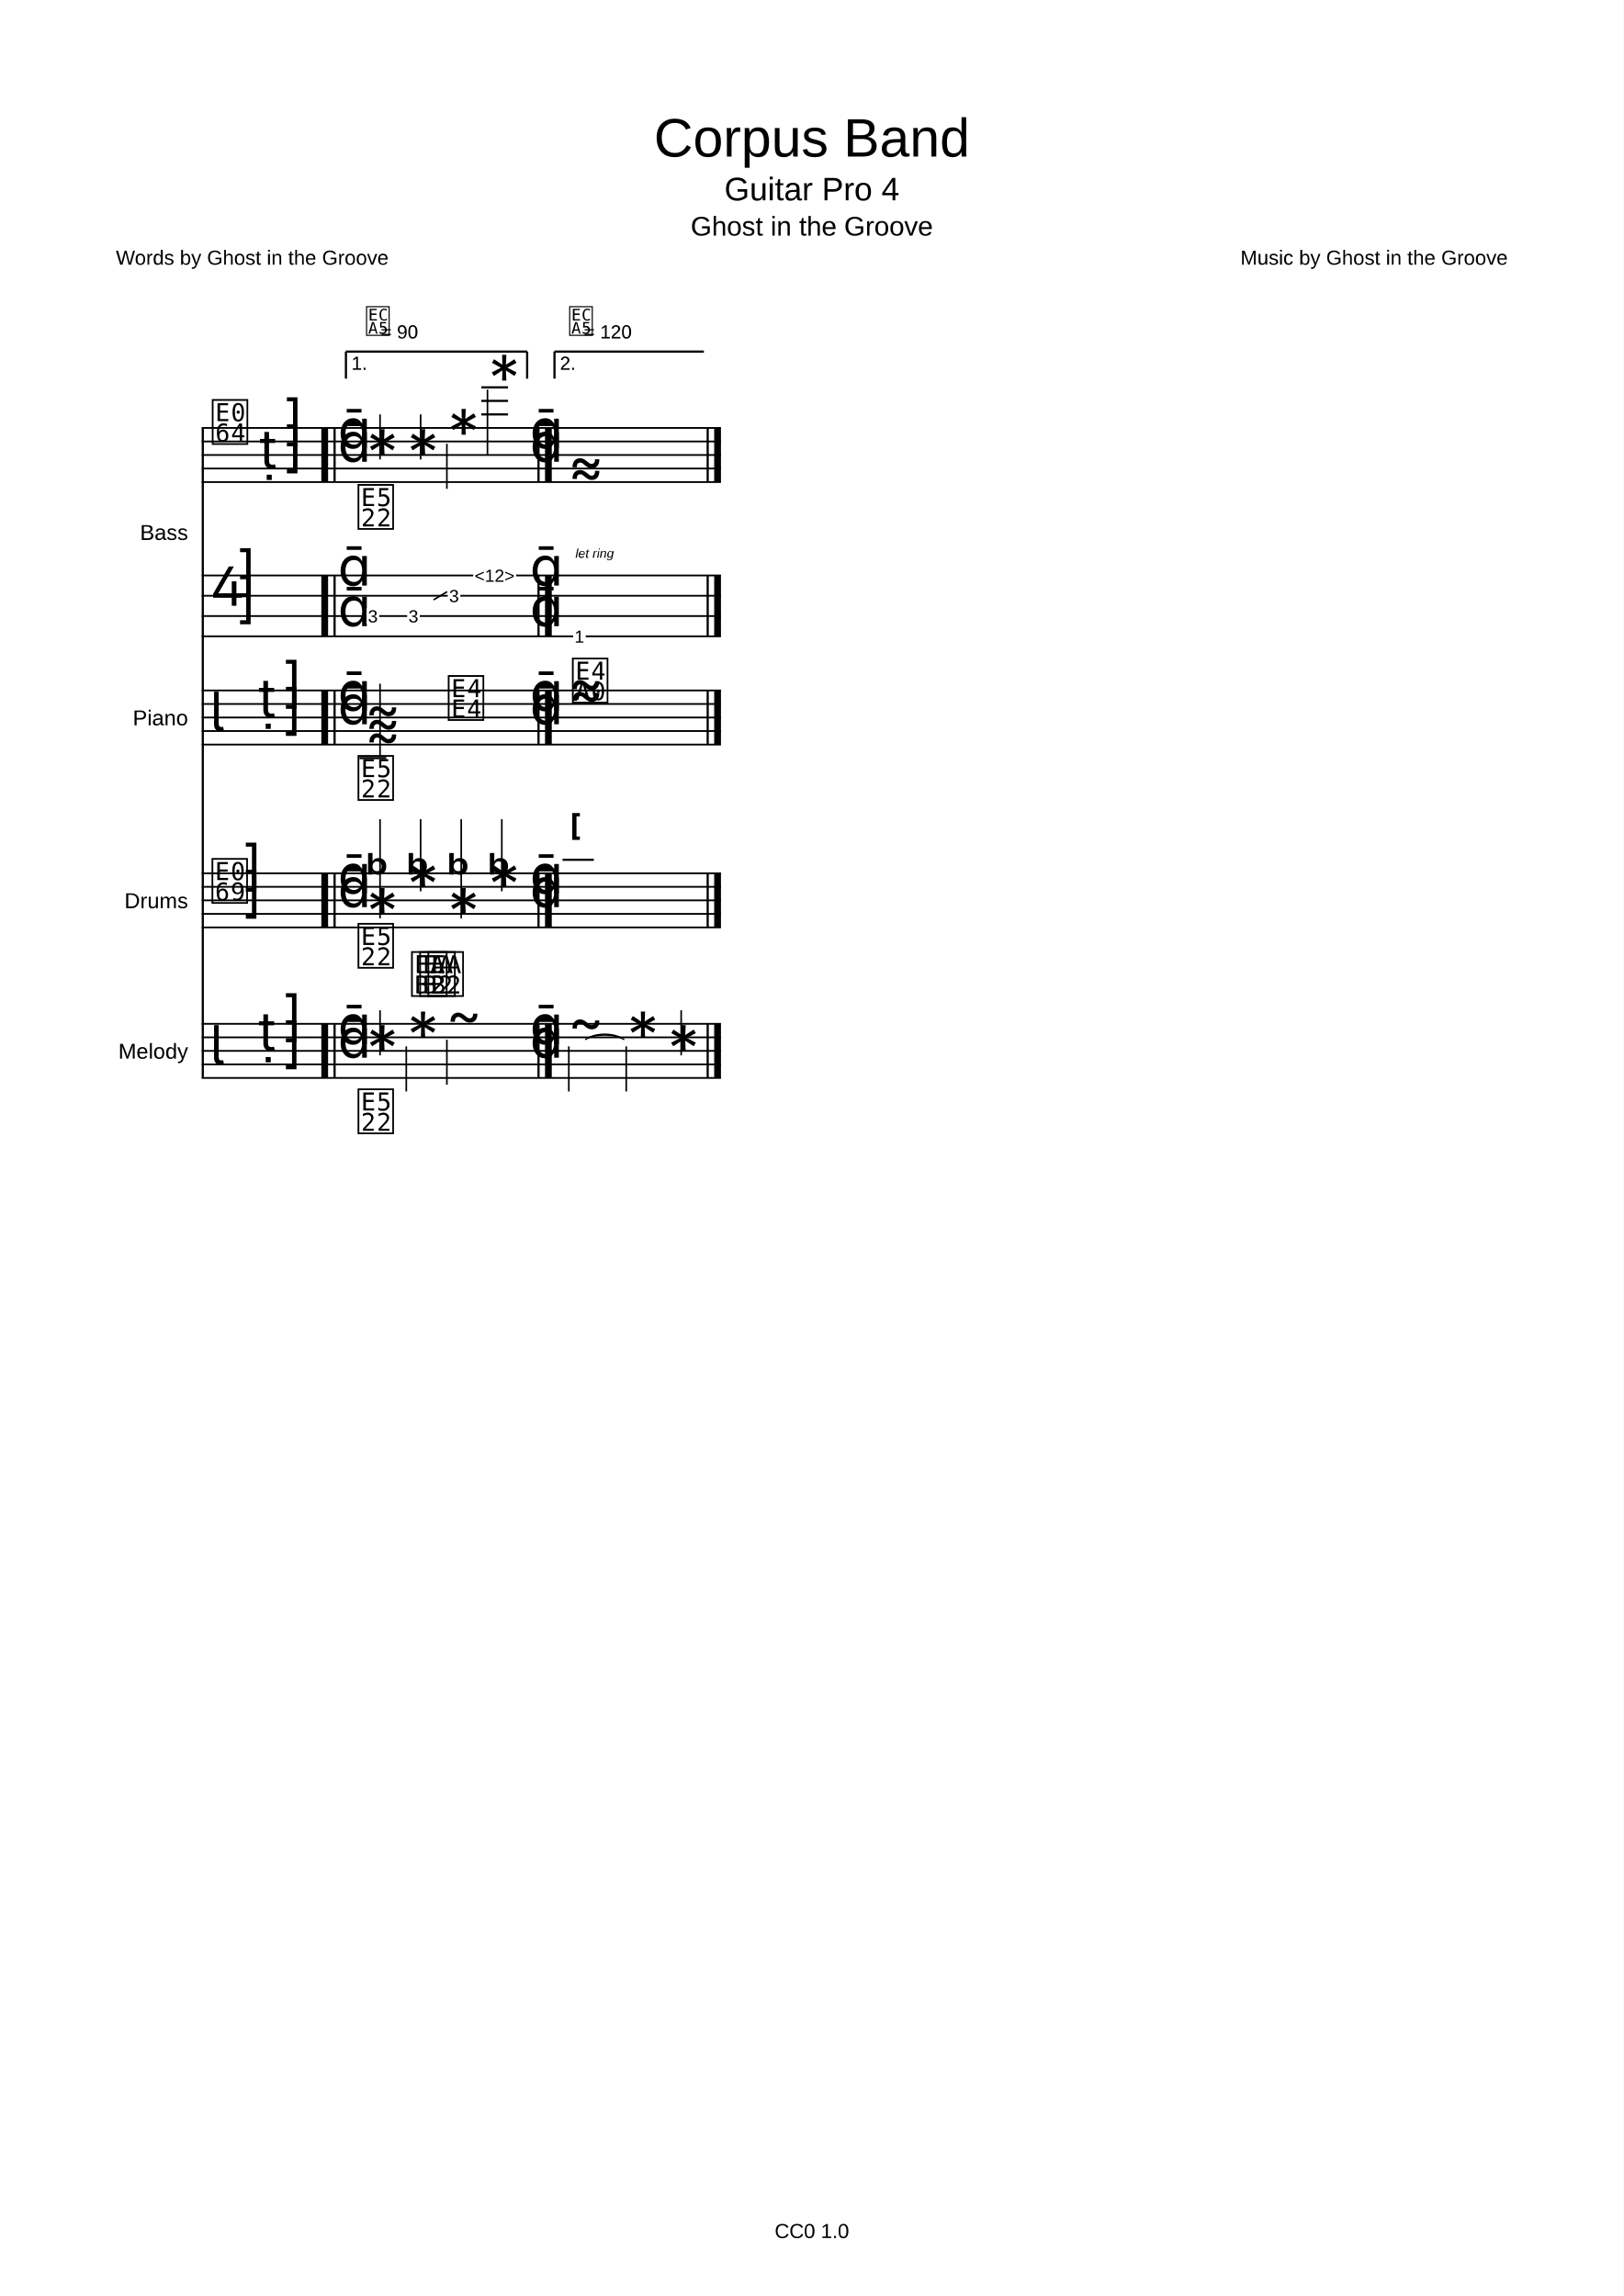
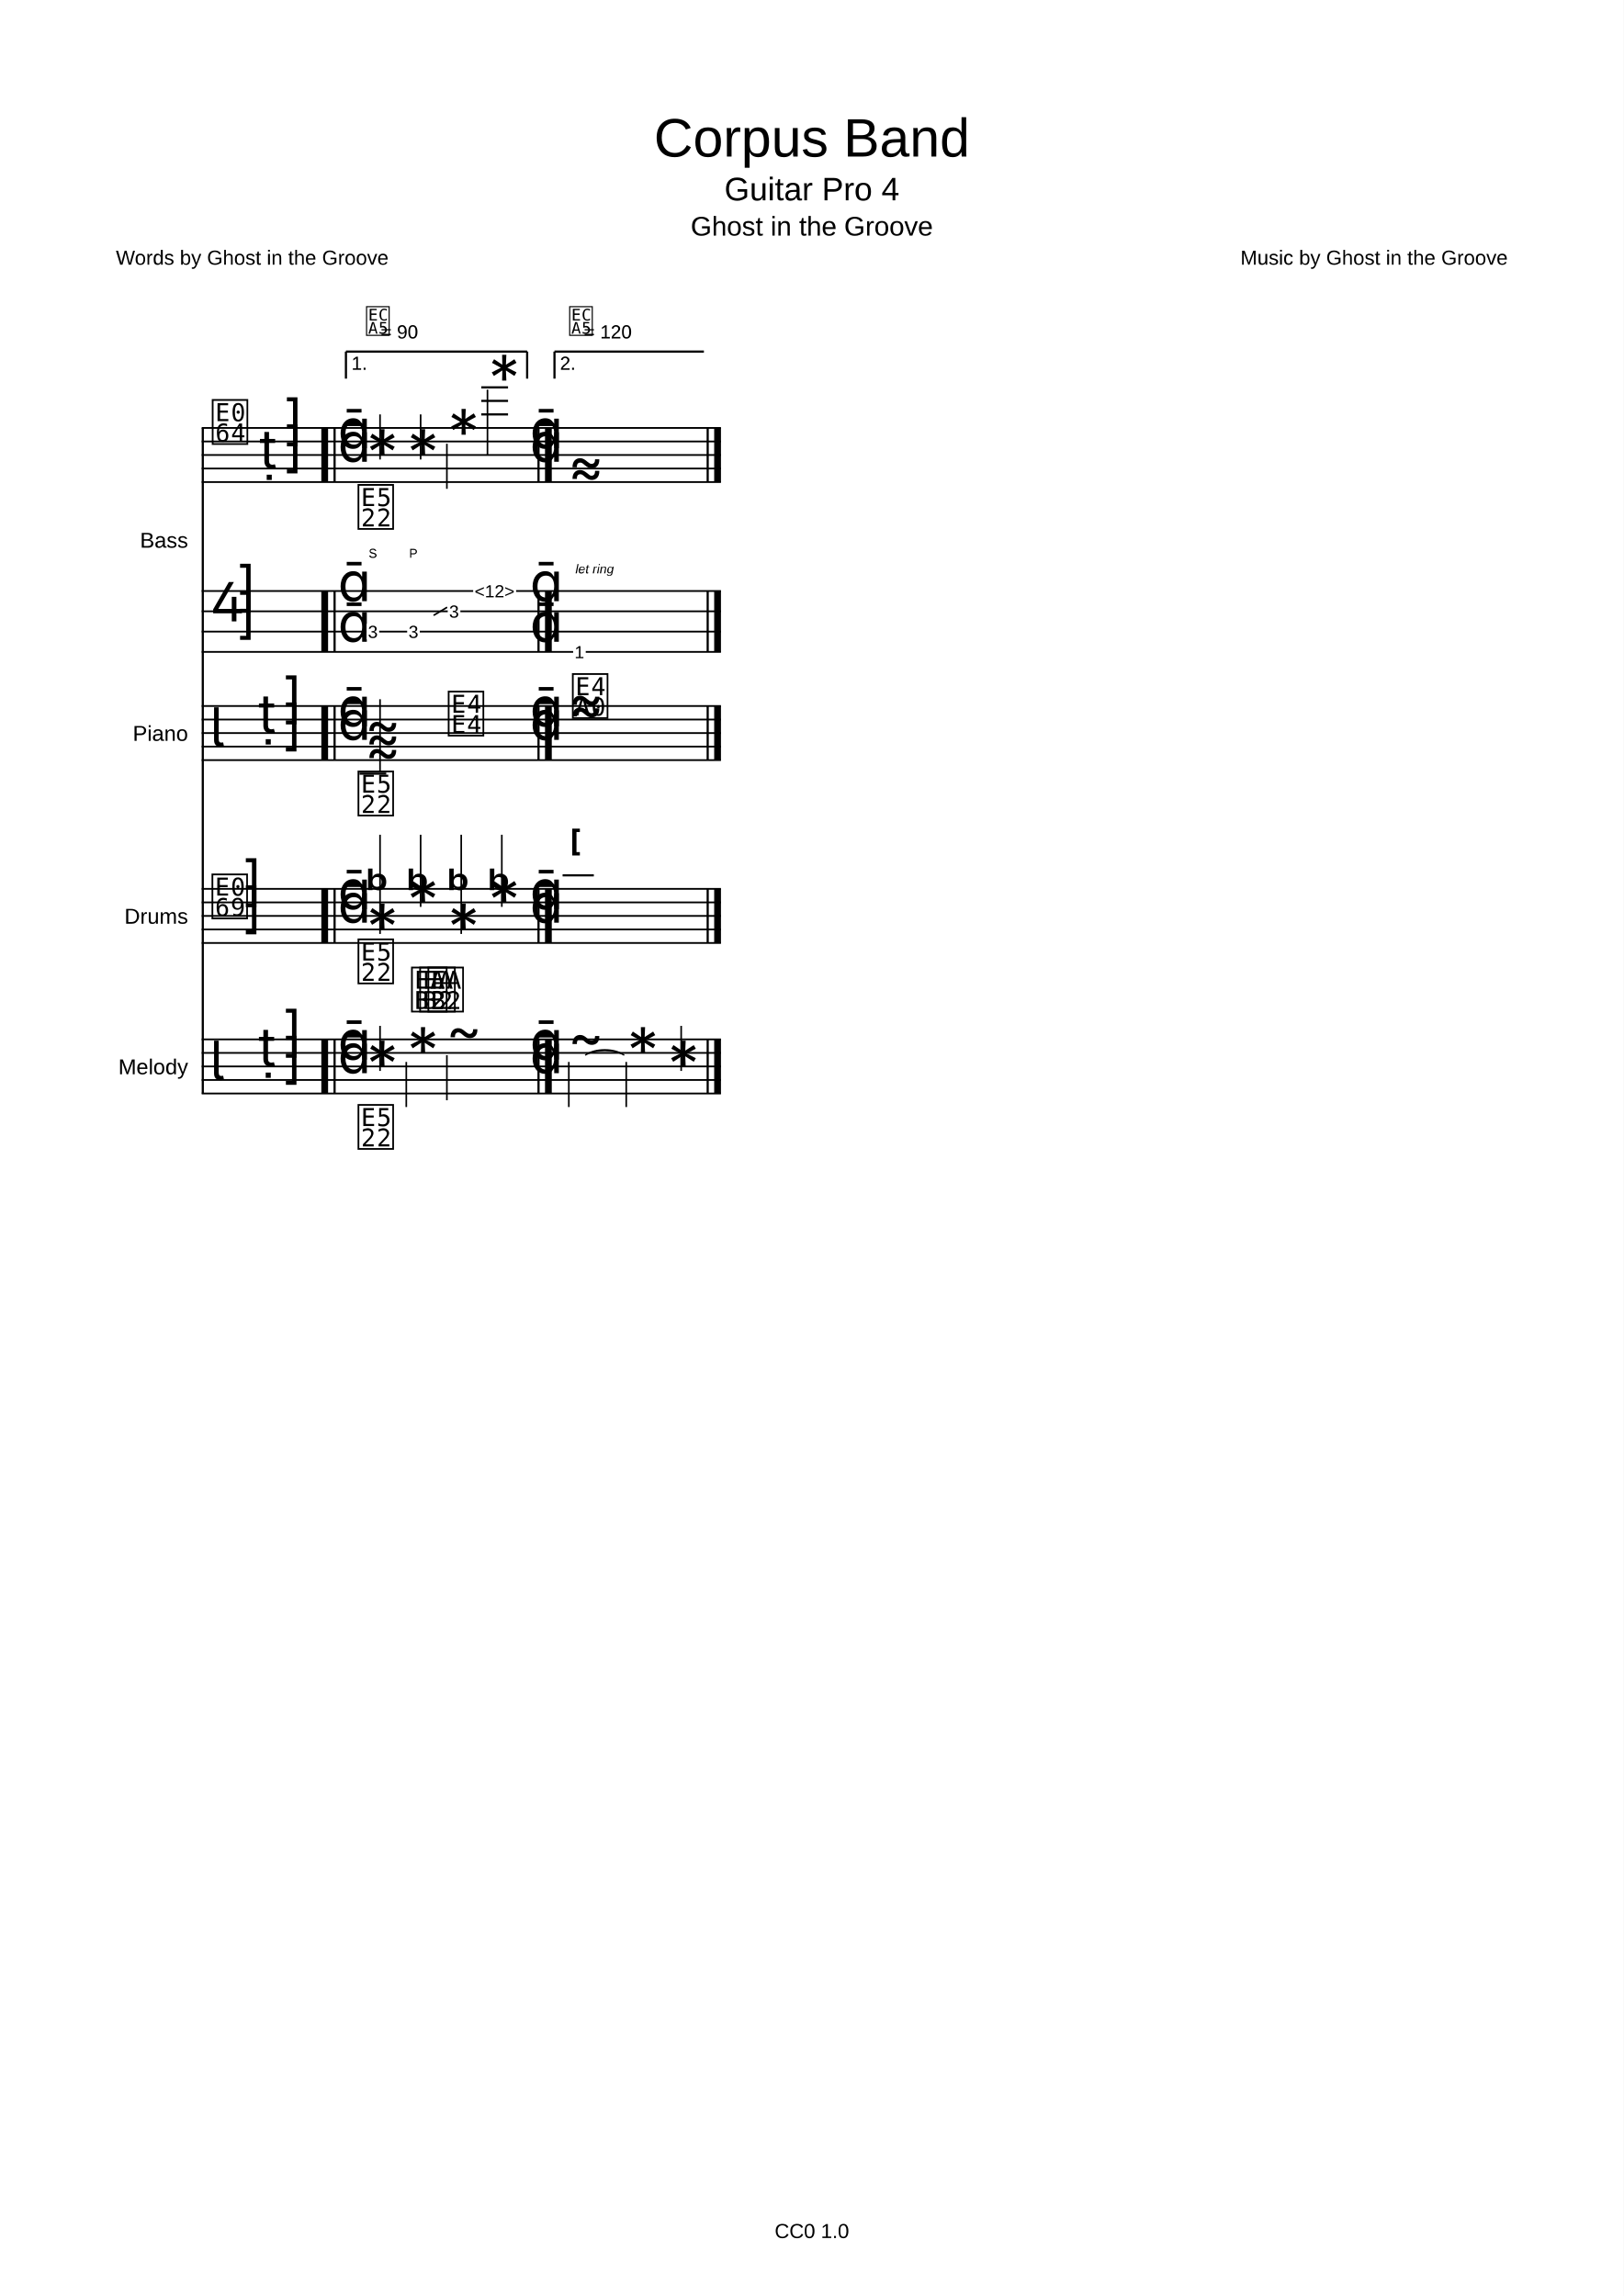
<svg xmlns="http://www.w3.org/2000/svg" width="1200" height="1697.143" viewBox="0 0 120 169.714">
  <style>@font-face{font-family:"Bravura";src:url("Bravura.otf")}text{font-family:"Bravura";font-size:4px}text.t{font-family:Arial,Helvetica,sans-serif}</style>
  <rect x="0" y="0" width="120" height="169.714" fill="white" />
  <g fill="black" stroke="black">
    <line class="staffLine" x1="14.907" y1="31.632" x2="53.282" y2="31.632" stroke-width="0.13" />
    <line class="staffLine" x1="14.907" y1="32.632" x2="53.282" y2="32.632" stroke-width="0.13" />
    <line class="staffLine" x1="14.907" y1="33.632" x2="53.282" y2="33.632" stroke-width="0.13" />
    <line class="staffLine" x1="14.907" y1="34.632" x2="53.282" y2="34.632" stroke-width="0.13" />
    <line class="staffLine" x1="14.907" y1="35.632" x2="53.282" y2="35.632" stroke-width="0.13" />
    <line class="barline" x1="23.997" y1="31.632" x2="23.997" y2="35.632" stroke-width="0.5" />
    <line class="barline" x1="24.727" y1="31.632" x2="24.727" y2="35.632" stroke-width="0.16" />
    <line class="stem" x1="28.087" y1="33.964" x2="28.087" y2="30.632" stroke-width="0.12" />
    <line class="stem" x1="31.087" y1="33.964" x2="31.087" y2="30.632" stroke-width="0.12" />
    <line class="stem" x1="33.027" y1="32.8" x2="33.027" y2="36.132" stroke-width="0.12" />
    <line class="ledgerLine" x1="35.567" y1="30.632" x2="37.547" y2="30.632" stroke-width="0.16" />
    <line class="ledgerLine" x1="35.567" y1="29.632" x2="37.547" y2="29.632" stroke-width="0.16" />
    <line class="ledgerLine" x1="35.567" y1="28.632" x2="37.547" y2="28.632" stroke-width="0.16" />
    <line class="stem" x1="36.027" y1="28.8" x2="36.027" y2="33.632" stroke-width="0.12" />
    <line class="barline" x1="39.799" y1="31.632" x2="39.799" y2="35.632" stroke-width="0.16" />
    <line class="barline" x1="40.529" y1="31.632" x2="40.529" y2="35.632" stroke-width="0.5" />
    <line class="barline" x1="52.302" y1="31.632" x2="52.302" y2="35.632" stroke-width="0.16" />
    <line class="barline" x1="53.032" y1="31.632" x2="53.032" y2="35.632" stroke-width="0.5" />
-     <line class="staffLine" x1="14.907" y1="42.536" x2="53.282" y2="42.536" stroke-width="0.13" />
-     <line class="staffLine" x1="14.907" y1="44.036" x2="53.282" y2="44.036" stroke-width="0.13" />
-     <line class="staffLine" x1="14.907" y1="45.536" x2="53.282" y2="45.536" stroke-width="0.13" />
-     <line class="staffLine" x1="14.907" y1="47.036" x2="53.282" y2="47.036" stroke-width="0.13" />
-     <line class="barline" x1="23.997" y1="42.536" x2="23.997" y2="47.036" stroke-width="0.5" />
-     <line class="barline" x1="24.727" y1="42.536" x2="24.727" y2="47.036" stroke-width="0.16" />
-     <line class="slide" x1="32.046" y1="44.336" x2="33.046" y2="43.736" stroke-width="0.12" />
-     <line class="barline" x1="39.799" y1="42.536" x2="39.799" y2="47.036" stroke-width="0.16" />
-     <line class="barline" x1="40.529" y1="42.536" x2="40.529" y2="47.036" stroke-width="0.5" />
-     <line class="barline" x1="52.302" y1="42.536" x2="52.302" y2="47.036" stroke-width="0.16" />
-     <line class="barline" x1="53.032" y1="42.536" x2="53.032" y2="47.036" stroke-width="0.5" />
-     <line class="staffLine" x1="14.907" y1="51.036" x2="53.282" y2="51.036" stroke-width="0.13" />
-     <line class="staffLine" x1="14.907" y1="52.036" x2="53.282" y2="52.036" stroke-width="0.13" />
-     <line class="staffLine" x1="14.907" y1="53.036" x2="53.282" y2="53.036" stroke-width="0.13" />
-     <line class="staffLine" x1="14.907" y1="54.036" x2="53.282" y2="54.036" stroke-width="0.13" />
-     <line class="staffLine" x1="14.907" y1="55.036" x2="53.282" y2="55.036" stroke-width="0.13" />
-     <line class="barline" x1="23.997" y1="51.036" x2="23.997" y2="55.036" stroke-width="0.5" />
-     <line class="barline" x1="24.727" y1="51.036" x2="24.727" y2="55.036" stroke-width="0.16" />
-     <line class="ledgerLine" x1="26.567" y1="56.036" x2="28.547" y2="56.036" stroke-width="0.16" />
-     <line class="stem" x1="28.087" y1="55.868" x2="28.087" y2="50.536" stroke-width="0.12" />
-     <line class="barline" x1="39.799" y1="51.036" x2="39.799" y2="55.036" stroke-width="0.16" />
-     <line class="barline" x1="40.529" y1="51.036" x2="40.529" y2="55.036" stroke-width="0.5" />
-     <line class="barline" x1="52.302" y1="51.036" x2="52.302" y2="55.036" stroke-width="0.16" />
-     <line class="barline" x1="53.032" y1="51.036" x2="53.032" y2="55.036" stroke-width="0.5" />
-     <line class="staffLine" x1="14.907" y1="64.552" x2="53.282" y2="64.552" stroke-width="0.13" />
-     <line class="staffLine" x1="14.907" y1="65.552" x2="53.282" y2="65.552" stroke-width="0.13" />
-     <line class="staffLine" x1="14.907" y1="66.552" x2="53.282" y2="66.552" stroke-width="0.13" />
-     <line class="staffLine" x1="14.907" y1="67.552" x2="53.282" y2="67.552" stroke-width="0.13" />
-     <line class="staffLine" x1="14.907" y1="68.552" x2="53.282" y2="68.552" stroke-width="0.13" />
-     <line class="barline" x1="23.997" y1="64.552" x2="23.997" y2="68.552" stroke-width="0.5" />
-     <line class="barline" x1="24.727" y1="64.552" x2="24.727" y2="68.552" stroke-width="0.16" />
-     <line class="stem" x1="28.087" y1="67.884" x2="28.087" y2="60.552" stroke-width="0.12" />
-     <line class="stem" x1="31.087" y1="65.884" x2="31.087" y2="60.552" stroke-width="0.12" />
-     <line class="stem" x1="34.087" y1="67.884" x2="34.087" y2="60.552" stroke-width="0.12" />
-     <line class="stem" x1="37.087" y1="65.884" x2="37.087" y2="60.552" stroke-width="0.12" />
-     <line class="barline" x1="39.799" y1="64.552" x2="39.799" y2="68.552" stroke-width="0.16" />
-     <line class="barline" x1="40.529" y1="64.552" x2="40.529" y2="68.552" stroke-width="0.5" />
-     <line class="ledgerLine" x1="41.579" y1="63.552" x2="43.887" y2="63.552" stroke-width="0.16" />
-     <line class="barline" x1="52.302" y1="64.552" x2="52.302" y2="68.552" stroke-width="0.16" />
-     <line class="barline" x1="53.032" y1="64.552" x2="53.032" y2="68.552" stroke-width="0.5" />
-     <line class="staffLine" x1="14.907" y1="75.678" x2="53.282" y2="75.678" stroke-width="0.13" />
-     <line class="staffLine" x1="14.907" y1="76.678" x2="53.282" y2="76.678" stroke-width="0.13" />
-     <line class="staffLine" x1="14.907" y1="77.678" x2="53.282" y2="77.678" stroke-width="0.13" />
-     <line class="staffLine" x1="14.907" y1="78.678" x2="53.282" y2="78.678" stroke-width="0.13" />
-     <line class="staffLine" x1="14.907" y1="79.678" x2="53.282" y2="79.678" stroke-width="0.13" />
-     <line class="barline" x1="23.997" y1="75.678" x2="23.997" y2="79.678" stroke-width="0.5" />
-     <line class="barline" x1="24.727" y1="75.678" x2="24.727" y2="79.678" stroke-width="0.16" />
-     <line class="stem" x1="28.087" y1="78.01" x2="28.087" y2="74.678" stroke-width="0.12" />
-     <line class="stem" x1="30.027" y1="77.346" x2="30.027" y2="80.678" stroke-width="0.12" />
-     <line class="stem" x1="33.027" y1="76.846" x2="33.027" y2="80.178" stroke-width="0.12" />
-     <line class="barline" x1="39.799" y1="75.678" x2="39.799" y2="79.678" stroke-width="0.16" />
-     <line class="barline" x1="40.529" y1="75.678" x2="40.529" y2="79.678" stroke-width="0.5" />
-     <line class="stem" x1="42.039" y1="77.346" x2="42.039" y2="80.678" stroke-width="0.12" />
-     <line class="stem" x1="46.282" y1="77.346" x2="46.282" y2="80.678" stroke-width="0.12" />
-     <line class="stem" x1="50.342" y1="78.01" x2="50.342" y2="74.678" stroke-width="0.12" />
-     <line class="barline" x1="52.302" y1="75.678" x2="52.302" y2="79.678" stroke-width="0.16" />
-     <line class="barline" x1="53.032" y1="75.678" x2="53.032" y2="79.678" stroke-width="0.5" />
+     <line class="staffLine" x1="14.907" y1="43.686" x2="53.282" y2="43.686" stroke-width="0.13" />
+     <line class="staffLine" x1="14.907" y1="45.186" x2="53.282" y2="45.186" stroke-width="0.13" />
+     <line class="staffLine" x1="14.907" y1="46.686" x2="53.282" y2="46.686" stroke-width="0.13" />
+     <line class="staffLine" x1="14.907" y1="48.186" x2="53.282" y2="48.186" stroke-width="0.13" />
+     <line class="barline" x1="23.997" y1="43.686" x2="23.997" y2="48.186" stroke-width="0.5" />
+     <line class="barline" x1="24.727" y1="43.686" x2="24.727" y2="48.186" stroke-width="0.16" />
+     <line class="slide" x1="32.046" y1="45.486" x2="33.046" y2="44.886" stroke-width="0.12" />
+     <line class="barline" x1="39.799" y1="43.686" x2="39.799" y2="48.186" stroke-width="0.16" />
+     <line class="barline" x1="40.529" y1="43.686" x2="40.529" y2="48.186" stroke-width="0.5" />
+     <line class="barline" x1="52.302" y1="43.686" x2="52.302" y2="48.186" stroke-width="0.16" />
+     <line class="barline" x1="53.032" y1="43.686" x2="53.032" y2="48.186" stroke-width="0.5" />
+     <line class="staffLine" x1="14.907" y1="52.186" x2="53.282" y2="52.186" stroke-width="0.13" />
+     <line class="staffLine" x1="14.907" y1="53.186" x2="53.282" y2="53.186" stroke-width="0.13" />
+     <line class="staffLine" x1="14.907" y1="54.186" x2="53.282" y2="54.186" stroke-width="0.13" />
+     <line class="staffLine" x1="14.907" y1="55.186" x2="53.282" y2="55.186" stroke-width="0.13" />
+     <line class="staffLine" x1="14.907" y1="56.186" x2="53.282" y2="56.186" stroke-width="0.13" />
+     <line class="barline" x1="23.997" y1="52.186" x2="23.997" y2="56.186" stroke-width="0.5" />
+     <line class="barline" x1="24.727" y1="52.186" x2="24.727" y2="56.186" stroke-width="0.16" />
+     <line class="ledgerLine" x1="26.567" y1="57.186" x2="28.547" y2="57.186" stroke-width="0.16" />
+     <line class="stem" x1="28.087" y1="57.018" x2="28.087" y2="51.686" stroke-width="0.12" />
+     <line class="barline" x1="39.799" y1="52.186" x2="39.799" y2="56.186" stroke-width="0.16" />
+     <line class="barline" x1="40.529" y1="52.186" x2="40.529" y2="56.186" stroke-width="0.5" />
+     <line class="barline" x1="52.302" y1="52.186" x2="52.302" y2="56.186" stroke-width="0.16" />
+     <line class="barline" x1="53.032" y1="52.186" x2="53.032" y2="56.186" stroke-width="0.5" />
+     <line class="staffLine" x1="14.907" y1="65.702" x2="53.282" y2="65.702" stroke-width="0.13" />
+     <line class="staffLine" x1="14.907" y1="66.702" x2="53.282" y2="66.702" stroke-width="0.13" />
+     <line class="staffLine" x1="14.907" y1="67.702" x2="53.282" y2="67.702" stroke-width="0.13" />
+     <line class="staffLine" x1="14.907" y1="68.702" x2="53.282" y2="68.702" stroke-width="0.13" />
+     <line class="staffLine" x1="14.907" y1="69.702" x2="53.282" y2="69.702" stroke-width="0.13" />
+     <line class="barline" x1="23.997" y1="65.702" x2="23.997" y2="69.702" stroke-width="0.5" />
+     <line class="barline" x1="24.727" y1="65.702" x2="24.727" y2="69.702" stroke-width="0.16" />
+     <line class="stem" x1="28.087" y1="69.034" x2="28.087" y2="61.702" stroke-width="0.12" />
+     <line class="stem" x1="31.087" y1="67.034" x2="31.087" y2="61.702" stroke-width="0.12" />
+     <line class="stem" x1="34.087" y1="69.034" x2="34.087" y2="61.702" stroke-width="0.12" />
+     <line class="stem" x1="37.087" y1="67.034" x2="37.087" y2="61.702" stroke-width="0.12" />
+     <line class="barline" x1="39.799" y1="65.702" x2="39.799" y2="69.702" stroke-width="0.16" />
+     <line class="barline" x1="40.529" y1="65.702" x2="40.529" y2="69.702" stroke-width="0.5" />
+     <line class="ledgerLine" x1="41.579" y1="64.702" x2="43.887" y2="64.702" stroke-width="0.16" />
+     <line class="barline" x1="52.302" y1="65.702" x2="52.302" y2="69.702" stroke-width="0.16" />
+     <line class="barline" x1="53.032" y1="65.702" x2="53.032" y2="69.702" stroke-width="0.5" />
+     <line class="staffLine" x1="14.907" y1="76.828" x2="53.282" y2="76.828" stroke-width="0.13" />
+     <line class="staffLine" x1="14.907" y1="77.828" x2="53.282" y2="77.828" stroke-width="0.13" />
+     <line class="staffLine" x1="14.907" y1="78.828" x2="53.282" y2="78.828" stroke-width="0.13" />
+     <line class="staffLine" x1="14.907" y1="79.828" x2="53.282" y2="79.828" stroke-width="0.13" />
+     <line class="staffLine" x1="14.907" y1="80.828" x2="53.282" y2="80.828" stroke-width="0.13" />
+     <line class="barline" x1="23.997" y1="76.828" x2="23.997" y2="80.828" stroke-width="0.5" />
+     <line class="barline" x1="24.727" y1="76.828" x2="24.727" y2="80.828" stroke-width="0.16" />
+     <line class="stem" x1="28.087" y1="79.16" x2="28.087" y2="75.828" stroke-width="0.12" />
+     <line class="stem" x1="30.027" y1="78.496" x2="30.027" y2="81.828" stroke-width="0.12" />
+     <line class="stem" x1="33.027" y1="77.996" x2="33.027" y2="81.328" stroke-width="0.12" />
+     <line class="barline" x1="39.799" y1="76.828" x2="39.799" y2="80.828" stroke-width="0.16" />
+     <line class="barline" x1="40.529" y1="76.828" x2="40.529" y2="80.828" stroke-width="0.5" />
+     <line class="stem" x1="42.039" y1="78.496" x2="42.039" y2="81.828" stroke-width="0.12" />
+     <line class="stem" x1="46.282" y1="78.496" x2="46.282" y2="81.828" stroke-width="0.12" />
+     <line class="stem" x1="50.342" y1="79.16" x2="50.342" y2="75.828" stroke-width="0.12" />
+     <line class="barline" x1="52.302" y1="76.828" x2="52.302" y2="80.828" stroke-width="0.16" />
+     <line class="barline" x1="53.032" y1="76.828" x2="53.032" y2="80.828" stroke-width="0.5" />
    <line class="volta" x1="25.567" y1="25.988" x2="38.959" y2="25.988" stroke-width="0.16" />
    <line class="volta" x1="25.567" y1="25.988" x2="25.567" y2="27.988" stroke-width="0.16" />
    <line class="volta" x1="38.959" y1="25.988" x2="38.959" y2="27.988" stroke-width="0.16" />
    <line class="volta" x1="40.979" y1="25.988" x2="52.022" y2="25.988" stroke-width="0.16" />
    <line class="volta" x1="40.979" y1="25.988" x2="40.979" y2="27.988" stroke-width="0.16" />
-     <line class="barline" x1="14.987" y1="31.632" x2="14.987" y2="79.678" stroke-width="0.16" />
+     <line class="barline" x1="14.987" y1="31.632" x2="14.987" y2="80.828" stroke-width="0.16" />
    <text class="clef" x="15.527" y="32.632" stroke="none"></text>
    <text class="keySignature" x="19.163" y="34.632" stroke="none"></text>
    <text class="timeSignature" x="20.967" y="32.632" stroke="none"></text>
    <text class="timeSignature" x="20.967" y="34.632" stroke="none"></text>
    <text class="repeat" x="24.967" y="33.132" stroke="none"></text>
    <text class="repeat" x="24.967" y="34.132" stroke="none"></text>
    <text class="notehead" x="26.967" y="34.132" stroke="none"></text>
    <text class="notehead" x="29.967" y="34.132" stroke="none"></text>
    <text class="notehead" x="32.967" y="32.632" stroke="none"></text>
    <text class="notehead" x="35.967" y="28.632" stroke="none"></text>
    <text class="repeat" x="39.159" y="33.132" stroke="none"></text>
    <text class="repeat" x="39.159" y="34.132" stroke="none"></text>
    <text class="notehead" x="41.979" y="36.132" stroke="none"></text>
    <text class="dynamic" x="26.301" y="38.908" stroke="none"></text>
-     <text class="clef" x="15.519" y="44.778" stroke="none"></text>
-     <text class="timeSignature" x="17.507" y="43.786" stroke="none"></text>
-     <text class="timeSignature" x="17.507" y="45.786" stroke="none"></text>
-     <text class="repeat" x="24.967" y="43.286" stroke="none"></text>
-     <text class="repeat" x="24.967" y="46.286" stroke="none"></text>
-     <text class="repeat" x="39.159" y="43.286" stroke="none"></text>
-     <text class="repeat" x="39.159" y="46.286" stroke="none"></text>
-     <text class="clef" x="15.507" y="54.036" stroke="none"></text>
-     <text class="keySignature" x="19.091" y="53.036" stroke="none"></text>
-     <text class="timeSignature" x="20.895" y="52.036" stroke="none"></text>
-     <text class="timeSignature" x="20.895" y="54.036" stroke="none"></text>
-     <text class="repeat" x="24.967" y="52.536" stroke="none"></text>
-     <text class="repeat" x="24.967" y="53.536" stroke="none"></text>
-     <text class="notehead" x="26.967" y="54.036" stroke="none"></text>
-     <text class="notehead" x="26.967" y="55.036" stroke="none"></text>
-     <text class="notehead" x="26.967" y="56.036" stroke="none"></text>
-     <text class="rest" x="32.967" y="53.036" stroke="none"></text>
-     <text class="repeat" x="39.159" y="52.536" stroke="none"></text>
-     <text class="repeat" x="39.159" y="53.536" stroke="none"></text>
-     <text class="notehead" x="41.979" y="52.536" stroke="none"></text>
-     <text class="articulation" x="42.145" y="51.74" stroke="none"></text>
-     <text class="dynamic" x="26.301" y="58.944" stroke="none"></text>
-     <text class="clef" x="15.507" y="66.552" stroke="none"></text>
-     <text class="timeSignature" x="17.935" y="65.552" stroke="none"></text>
-     <text class="timeSignature" x="17.935" y="67.552" stroke="none"></text>
-     <text class="repeat" x="24.967" y="66.052" stroke="none"></text>
-     <text class="repeat" x="24.967" y="67.052" stroke="none"></text>
-     <text class="notehead" x="26.967" y="64.052" stroke="none"></text>
-     <text class="notehead" x="26.967" y="68.052" stroke="none"></text>
-     <text class="notehead" x="29.967" y="64.052" stroke="none"></text>
-     <text class="notehead" x="29.967" y="66.052" stroke="none"></text>
-     <text class="notehead" x="32.967" y="64.052" stroke="none"></text>
-     <text class="notehead" x="32.967" y="68.052" stroke="none"></text>
-     <text class="notehead" x="35.967" y="64.052" stroke="none"></text>
-     <text class="notehead" x="35.967" y="66.052" stroke="none"></text>
-     <text class="repeat" x="39.159" y="66.052" stroke="none"></text>
-     <text class="repeat" x="39.159" y="67.052" stroke="none"></text>
-     <text class="notehead" x="41.979" y="63.552" stroke="none"></text>
-     <text class="dynamic" x="26.301" y="71.352" stroke="none"></text>
-     <text class="clef" x="15.507" y="78.678" stroke="none"></text>
-     <text class="keySignature" x="19.091" y="77.678" stroke="none"></text>
-     <text class="timeSignature" x="20.895" y="76.678" stroke="none"></text>
-     <text class="timeSignature" x="20.895" y="78.678" stroke="none"></text>
-     <text class="repeat" x="24.967" y="77.178" stroke="none"></text>
-     <text class="repeat" x="24.967" y="78.178" stroke="none"></text>
-     <text class="notehead" x="26.967" y="78.178" stroke="none"></text>
-     <text class="notehead" x="29.967" y="77.178" stroke="none"></text>
-     <text class="notehead" x="32.967" y="76.678" stroke="none"></text>
-     <text class="repeat" x="39.159" y="77.178" stroke="none"></text>
-     <text class="repeat" x="39.159" y="78.178" stroke="none"></text>
-     <text class="notehead" x="41.979" y="77.178" stroke="none"></text>
-     <text class="notehead" x="46.222" y="77.178" stroke="none"></text>
-     <text class="notehead" x="49.222" y="78.178" stroke="none"></text>
-     <text class="vibrato" x="30.253" y="73.436" stroke="none"></text>
-     <text class="vibrato" x="30.861" y="73.436" stroke="none"></text>
-     <text class="vibrato" x="31.469" y="73.436" stroke="none"></text>
-     <text class="dynamic" x="26.301" y="83.586" stroke="none"></text>
+     <text class="clef" x="15.519" y="45.928" stroke="none"></text>
+     <text class="timeSignature" x="17.507" y="44.936" stroke="none"></text>
+     <text class="timeSignature" x="17.507" y="46.936" stroke="none"></text>
+     <text class="repeat" x="24.967" y="44.436" stroke="none"></text>
+     <text class="repeat" x="24.967" y="47.436" stroke="none"></text>
+     <text class="repeat" x="39.159" y="44.436" stroke="none"></text>
+     <text class="repeat" x="39.159" y="47.436" stroke="none"></text>
+     <text class="clef" x="15.507" y="55.186" stroke="none"></text>
+     <text class="keySignature" x="19.091" y="54.186" stroke="none"></text>
+     <text class="timeSignature" x="20.895" y="53.186" stroke="none"></text>
+     <text class="timeSignature" x="20.895" y="55.186" stroke="none"></text>
+     <text class="repeat" x="24.967" y="53.686" stroke="none"></text>
+     <text class="repeat" x="24.967" y="54.686" stroke="none"></text>
+     <text class="notehead" x="26.967" y="55.186" stroke="none"></text>
+     <text class="notehead" x="26.967" y="56.186" stroke="none"></text>
+     <text class="notehead" x="26.967" y="57.186" stroke="none"></text>
+     <text class="rest" x="32.967" y="54.186" stroke="none"></text>
+     <text class="repeat" x="39.159" y="53.686" stroke="none"></text>
+     <text class="repeat" x="39.159" y="54.686" stroke="none"></text>
+     <text class="notehead" x="41.979" y="53.686" stroke="none"></text>
+     <text class="articulation" x="42.145" y="52.89" stroke="none"></text>
+     <text class="dynamic" x="26.301" y="60.094" stroke="none"></text>
+     <text class="clef" x="15.507" y="67.702" stroke="none"></text>
+     <text class="timeSignature" x="17.935" y="66.702" stroke="none"></text>
+     <text class="timeSignature" x="17.935" y="68.702" stroke="none"></text>
+     <text class="repeat" x="24.967" y="67.202" stroke="none"></text>
+     <text class="repeat" x="24.967" y="68.202" stroke="none"></text>
+     <text class="notehead" x="26.967" y="65.202" stroke="none"></text>
+     <text class="notehead" x="26.967" y="69.202" stroke="none"></text>
+     <text class="notehead" x="29.967" y="65.202" stroke="none"></text>
+     <text class="notehead" x="29.967" y="67.202" stroke="none"></text>
+     <text class="notehead" x="32.967" y="65.202" stroke="none"></text>
+     <text class="notehead" x="32.967" y="69.202" stroke="none"></text>
+     <text class="notehead" x="35.967" y="65.202" stroke="none"></text>
+     <text class="notehead" x="35.967" y="67.202" stroke="none"></text>
+     <text class="repeat" x="39.159" y="67.202" stroke="none"></text>
+     <text class="repeat" x="39.159" y="68.202" stroke="none"></text>
+     <text class="notehead" x="41.979" y="64.702" stroke="none"></text>
+     <text class="dynamic" x="26.301" y="72.502" stroke="none"></text>
+     <text class="clef" x="15.507" y="79.828" stroke="none"></text>
+     <text class="keySignature" x="19.091" y="78.828" stroke="none"></text>
+     <text class="timeSignature" x="20.895" y="77.828" stroke="none"></text>
+     <text class="timeSignature" x="20.895" y="79.828" stroke="none"></text>
+     <text class="repeat" x="24.967" y="78.328" stroke="none"></text>
+     <text class="repeat" x="24.967" y="79.328" stroke="none"></text>
+     <text class="notehead" x="26.967" y="79.328" stroke="none"></text>
+     <text class="notehead" x="29.967" y="78.328" stroke="none"></text>
+     <text class="notehead" x="32.967" y="77.828" stroke="none"></text>
+     <text class="repeat" x="39.159" y="78.328" stroke="none"></text>
+     <text class="repeat" x="39.159" y="79.328" stroke="none"></text>
+     <text class="notehead" x="41.979" y="78.328" stroke="none"></text>
+     <text class="notehead" x="46.222" y="78.328" stroke="none"></text>
+     <text class="notehead" x="49.222" y="79.328" stroke="none"></text>
+     <text class="vibrato" x="30.253" y="74.586" stroke="none"></text>
+     <text class="vibrato" x="30.861" y="74.586" stroke="none"></text>
+     <text class="vibrato" x="31.469" y="74.586" stroke="none"></text>
+     <text class="dynamic" x="26.301" y="84.736" stroke="none"></text>
    <text class="tempo" x="26.967" y="24.664" style="font-size:2.6px" stroke="none"></text>
    <text class="tempo" x="41.979" y="24.664" style="font-size:2.6px" stroke="none"></text>
    <text class="t credit" x="60" y="11.571" style="font-size:4px" text-anchor="middle" stroke="none">Corpus Band</text>
    <text class="t credit" x="60" y="14.811" style="font-size:2.4px" text-anchor="middle" stroke="none">Guitar Pro 4</text>
    <text class="t credit" x="60" y="17.415" style="font-size:2px" text-anchor="middle" stroke="none">Ghost in the Groove</text>
    <text class="t credit" x="8.571" y="19.56" style="font-size:1.5px" text-anchor="start" stroke="none">Words by Ghost in the Groove</text>
    <text class="t credit" x="111.429" y="19.56" style="font-size:1.5px" text-anchor="end" stroke="none">Music by Ghost in the Groove</text>
-     <rect class="knockout" x="27.092" y="44.964" width="0.931" height="1.144" fill="white" stroke="none" />
-     <text class="t fretNumber" x="27.557" y="46.004" style="font-size:1.3px" text-anchor="middle" stroke="none">3</text>
-     <rect class="knockout" x="30.092" y="44.964" width="0.931" height="1.144" fill="white" stroke="none" />
-     <text class="t fretNumber" x="30.557" y="46.004" style="font-size:1.3px" text-anchor="middle" stroke="none">3</text>
-     <rect class="knockout" x="33.092" y="43.464" width="0.931" height="1.144" fill="white" stroke="none" />
-     <text class="t fretNumber" x="33.557" y="44.504" style="font-size:1.3px" text-anchor="middle" stroke="none">3</text>
-     <rect class="knockout" x="34.971" y="41.964" width="3.172" height="1.144" fill="white" stroke="none" />
-     <text class="t fretNumber" x="36.557" y="43.004" style="font-size:1.3px" text-anchor="middle" stroke="none">&lt;12&gt;</text>
-     <rect class="knockout" x="42.358" y="46.464" width="0.931" height="1.144" fill="white" stroke="none" />
-     <text class="t fretNumber" x="42.823" y="47.504" style="font-size:1.3px" text-anchor="middle" stroke="none">1</text>
-     <text class="t technique" x="42.523" y="41.229" style="font-size:0.95px;font-style:italic" text-anchor="start" stroke="none">let ring</text>
+     <rect class="knockout" x="27.092" y="46.114" width="0.931" height="1.144" fill="white" stroke="none" />
+     <text class="t fretNumber" x="27.557" y="47.154" style="font-size:1.3px" text-anchor="middle" stroke="none">3</text>
+     <rect class="knockout" x="30.092" y="46.114" width="0.931" height="1.144" fill="white" stroke="none" />
+     <text class="t fretNumber" x="30.557" y="47.154" style="font-size:1.3px" text-anchor="middle" stroke="none">3</text>
+     <rect class="knockout" x="33.092" y="44.614" width="0.931" height="1.144" fill="white" stroke="none" />
+     <text class="t fretNumber" x="33.557" y="45.654" style="font-size:1.3px" text-anchor="middle" stroke="none">3</text>
+     <rect class="knockout" x="34.971" y="43.114" width="3.172" height="1.144" fill="white" stroke="none" />
+     <text class="t fretNumber" x="36.557" y="44.154" style="font-size:1.3px" text-anchor="middle" stroke="none">&lt;12&gt;</text>
+     <rect class="knockout" x="42.358" y="47.614" width="0.931" height="1.144" fill="white" stroke="none" />
+     <text class="t fretNumber" x="42.823" y="48.654" style="font-size:1.3px" text-anchor="middle" stroke="none">1</text>
+     <text class="t technique" x="42.523" y="42.379" style="font-size:0.95px;font-style:italic" text-anchor="start" stroke="none">let ring</text>
+     <text class="t technique" x="27.557" y="41.229" style="font-size:0.95px" text-anchor="middle" stroke="none">S</text>
+     <text class="t technique" x="30.557" y="41.229" style="font-size:0.95px" text-anchor="middle" stroke="none">P</text>
    <text class="t volta" x="25.967" y="27.338" style="font-size:1.4px" text-anchor="start" stroke="none">1.</text>
    <text class="t volta" x="41.379" y="27.338" style="font-size:1.4px" text-anchor="start" stroke="none">2.</text>
    <text class="t tempo" x="28.131" y="25.014" style="font-size:1.4px" text-anchor="start" stroke="none">= 90</text>
    <text class="t tempo" x="43.143" y="25.014" style="font-size:1.4px" text-anchor="start" stroke="none">= 120</text>
-     <text class="t trackName" x="13.907" y="39.91" style="font-size:1.6px" text-anchor="end" stroke="none">Bass</text>
-     <text class="t trackName" x="13.907" y="53.612" style="font-size:1.6px" text-anchor="end" stroke="none">Piano</text>
-     <text class="t trackName" x="13.907" y="67.128" style="font-size:1.6px" text-anchor="end" stroke="none">Drums</text>
-     <text class="t trackName" x="13.907" y="78.254" style="font-size:1.6px" text-anchor="end" stroke="none">Melody</text>
+     <text class="t trackName" x="13.907" y="40.485" style="font-size:1.6px" text-anchor="end" stroke="none">Bass</text>
+     <text class="t trackName" x="13.907" y="54.762" style="font-size:1.6px" text-anchor="end" stroke="none">Piano</text>
+     <text class="t trackName" x="13.907" y="68.278" style="font-size:1.6px" text-anchor="end" stroke="none">Drums</text>
+     <text class="t trackName" x="13.907" y="79.404" style="font-size:1.6px" text-anchor="end" stroke="none">Melody</text>
    <text class="t credit" x="60" y="165.429" style="font-size:1.5px" text-anchor="middle" stroke="none">CC0 1.0</text>
-     <path class="tie" stroke-width="0.1" stroke-linejoin="round" d="M43.279,76.828 C43.985,76.321 45.396,76.321 46.102,76.828 C45.396,76.401 43.985,76.401 43.279,76.828Z" />
+     <path class="tie" stroke-width="0.1" stroke-linejoin="round" d="M43.279,77.978 C43.985,77.471 45.396,77.471 46.102,77.978 C45.396,77.551 43.985,77.551 43.279,77.978Z" />
  </g>
</svg>
